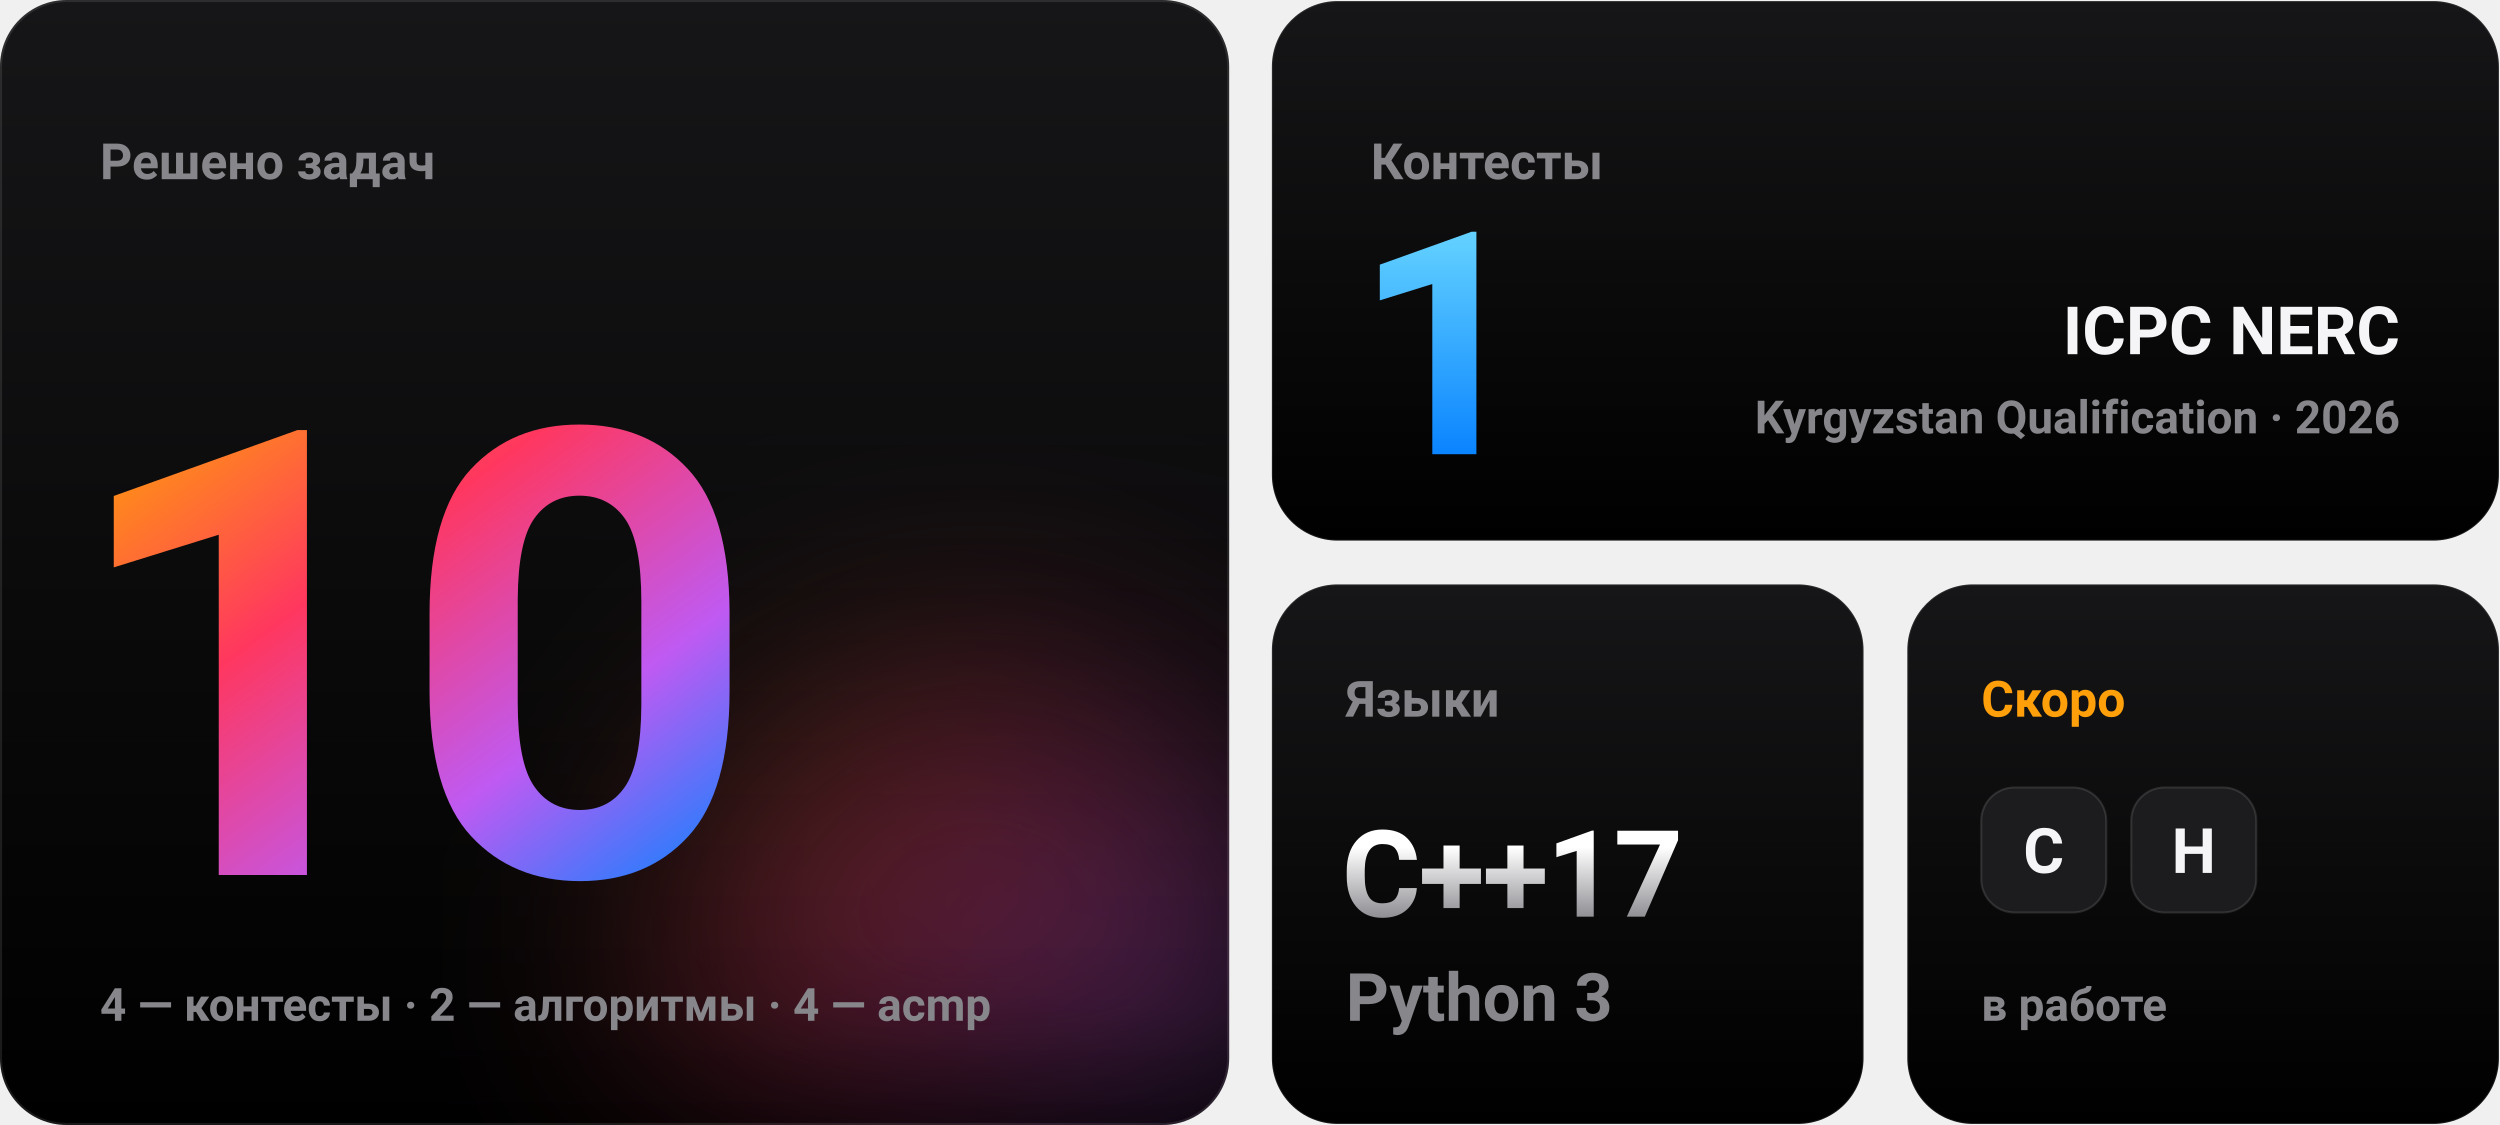
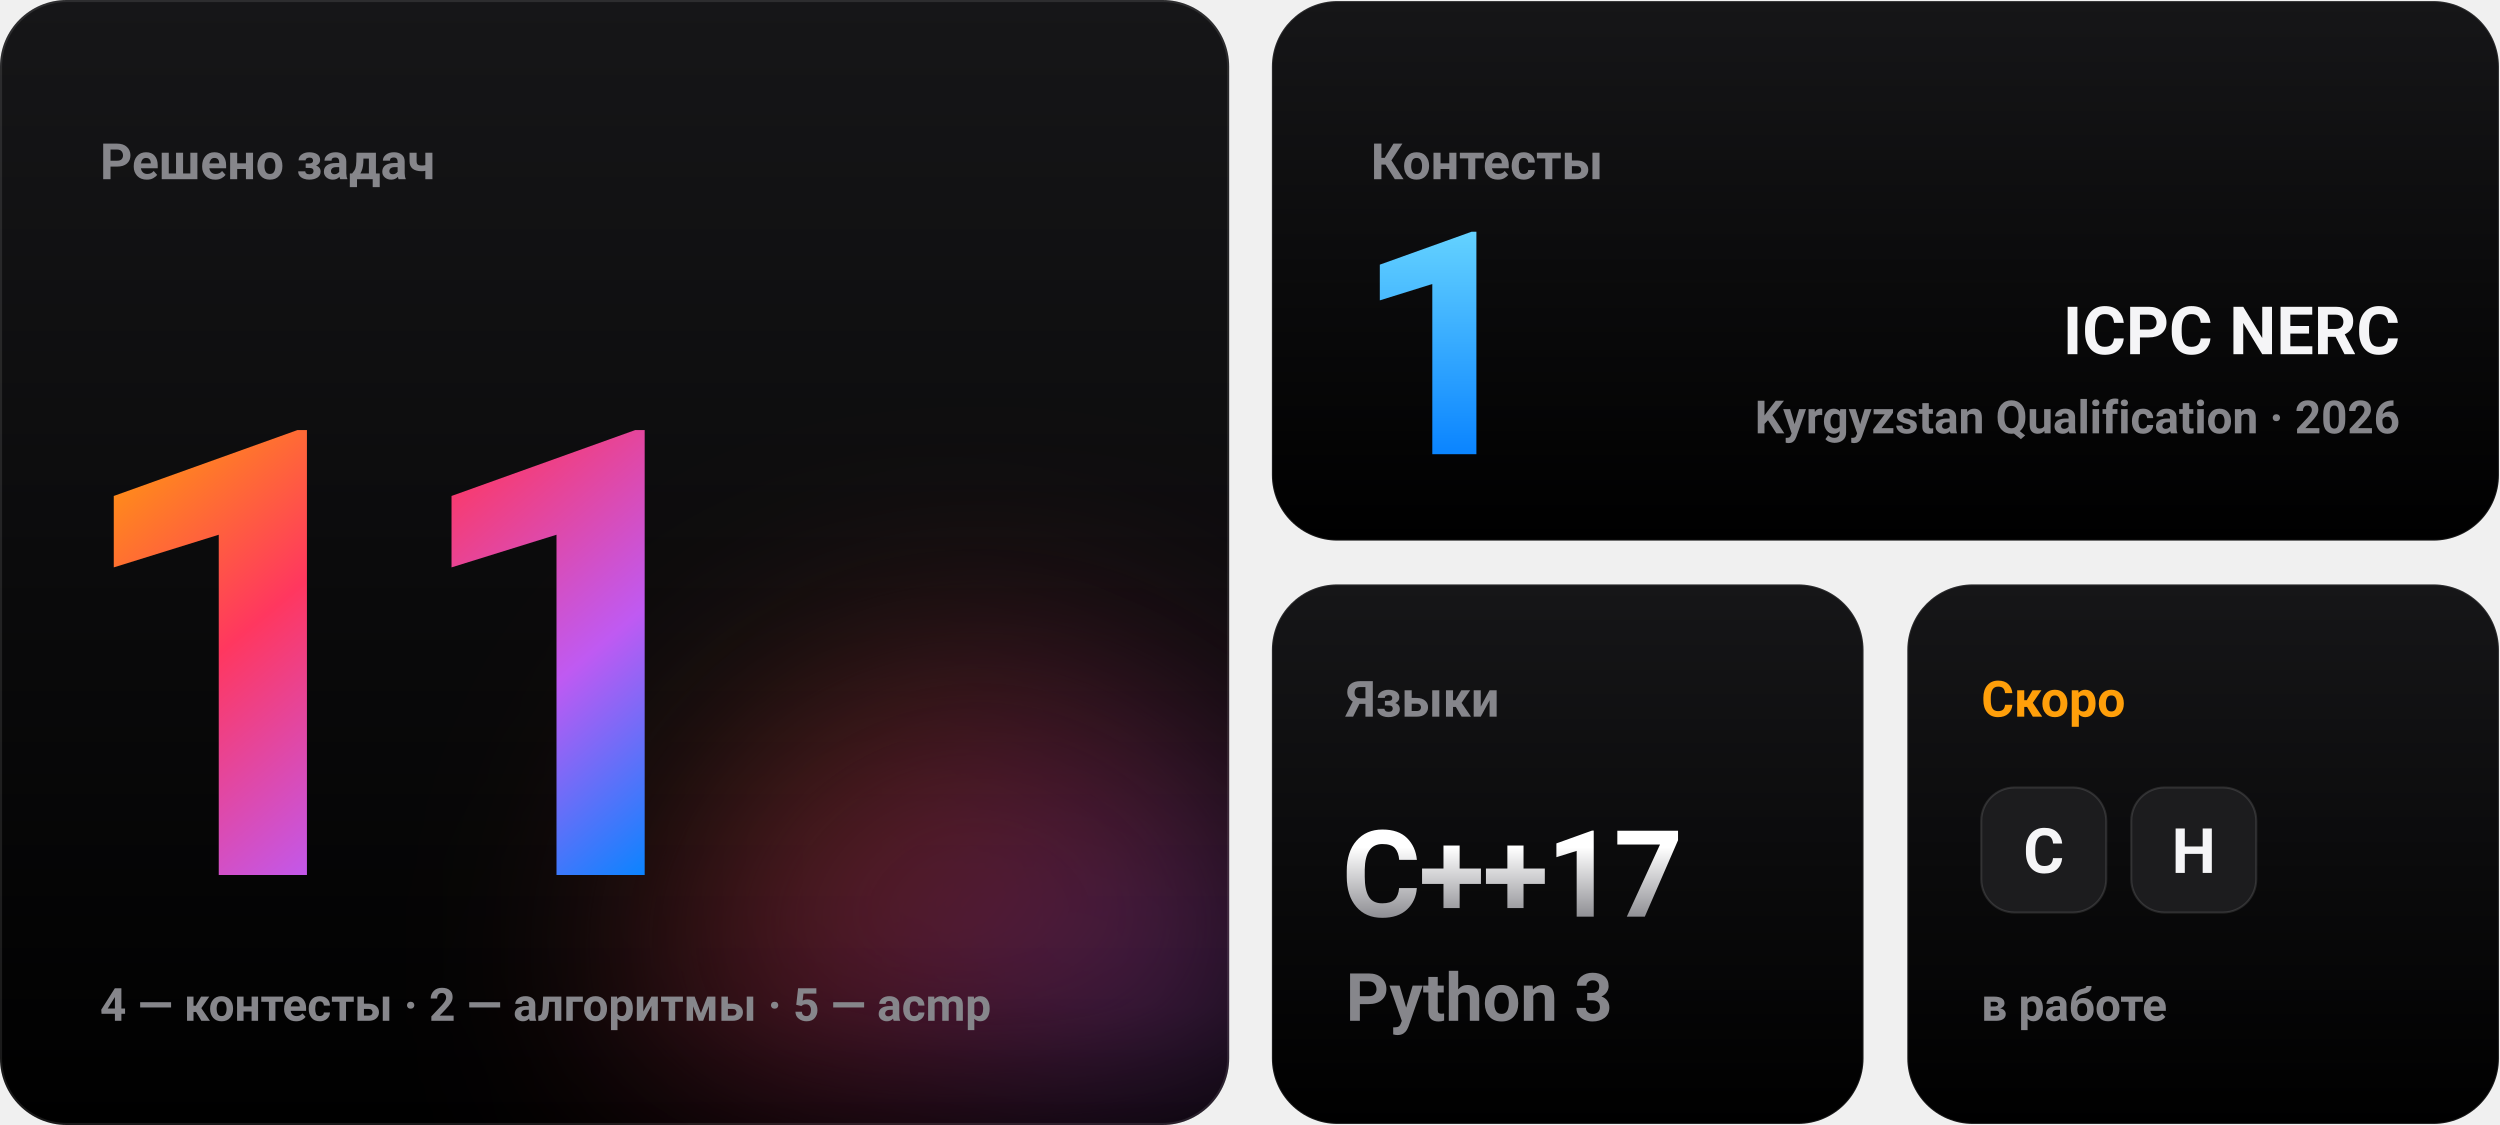
- <svg xmlns="http://www.w3.org/2000/svg" width="1200" height="540" viewBox="0 0 1200 540" role="img" aria-label="Решено задач: 10 (4 с контестов, 2 из алгоритмов, 4 с acmp). Контестов: 1. Скоро: C, H.">
+ <svg xmlns="http://www.w3.org/2000/svg" width="1200" height="540" viewBox="0 0 1200 540" role="img" aria-label="Решено задач: 11 (4 с контестов, 2 из алгоритмов, 5 с acmp). Контестов: 1. Скоро: C, H.">
  <defs>
    <linearGradient id="ai" x1="0" y1="0" x2="1" y2="1">
      <stop offset="0" stop-color="#ff9f0a" />
      <stop offset="0.35" stop-color="#ff375f" />
      <stop offset="0.7" stop-color="#bf5af2" />
      <stop offset="1" stop-color="#0a84ff" />
    </linearGradient>
    <linearGradient id="blue" x1="0" y1="0" x2="0" y2="1">
      <stop offset="0" stop-color="#64d2ff" />
      <stop offset="1" stop-color="#0a84ff" />
    </linearGradient>
    <linearGradient id="titanium" x1="0" y1="0" x2="0" y2="1">
      <stop offset="0.2" stop-color="#ffffff" />
      <stop offset="1" stop-color="#8e8e93" />
    </linearGradient>
    <linearGradient id="tile" x1="0" y1="0" x2="0" y2="1">
      <stop offset="0" stop-color="#161618" />
      <stop offset="1" stop-color="#000000" />
    </linearGradient>
    <filter id="blur" x="-100%" y="-100%" width="300%" height="300%">
      <feGaussianBlur stdDeviation="60" />
    </filter>
    <clipPath id="t1">
      <rect width="590" height="540" rx="32" />
    </clipPath>
  </defs>
  <g font-family="-apple-system, BlinkMacSystemFont, 'SF Pro Display', 'Segoe UI', Roboto, Helvetica, Arial, sans-serif">
    <g font-weight="600">
      <g clip-path="url(#t1)">
        <rect width="590" height="540" fill="url(#tile)" />
        <circle cx="470" cy="470" r="150" fill="url(#ai)" opacity="0.35" filter="url(#blur)" />
      </g>
      <rect x="0.5" y="0.5" width="589" height="539" rx="31.5" fill="none" stroke="#ffffff" stroke-opacity="0.1" />
      <text x="48" y="86" font-size="24" fill="#86868b">Решено задач</text>
      <g font-size="300" font-weight="700" letter-spacing="-10" fill="url(#ai)">
-         <text x="30" y="420" opacity="0">7<animate attributeName="opacity" values="0;1;0" keyTimes="0;0.000;0.250" calcMode="discrete" dur="0.8s" fill="freeze" />
+         <text x="30" y="420" opacity="0">8<animate attributeName="opacity" values="0;1;0" keyTimes="0;0.000;0.250" calcMode="discrete" dur="0.8s" fill="freeze" />
        </text>
-         <text x="30" y="420" opacity="0">8<animate attributeName="opacity" values="0;1;0" keyTimes="0;0.250;0.500" calcMode="discrete" dur="0.8s" fill="freeze" />
+         <text x="30" y="420" opacity="0">9<animate attributeName="opacity" values="0;1;0" keyTimes="0;0.250;0.500" calcMode="discrete" dur="0.8s" fill="freeze" />
        </text>
-         <text x="30" y="420" opacity="0">9<animate attributeName="opacity" values="0;1;0" keyTimes="0;0.500;0.750" calcMode="discrete" dur="0.8s" fill="freeze" />
+         <text x="30" y="420" opacity="0">10<animate attributeName="opacity" values="0;1;0" keyTimes="0;0.500;0.750" calcMode="discrete" dur="0.8s" fill="freeze" />
        </text>
-         <text x="30" y="420">10<animate attributeName="opacity" values="0;1" keyTimes="0;0.750" calcMode="discrete" dur="0.8s" fill="freeze" />
+         <text x="30" y="420">11<animate attributeName="opacity" values="0;1" keyTimes="0;0.750" calcMode="discrete" dur="0.8s" fill="freeze" />
        </text>
      </g>
-       <text x="48" y="490" font-size="22" fill="#86868b">4 — контесты  ·  2 — алгоритмы  ·  4 — acmp</text>
+       <text x="48" y="490" font-size="22" fill="#86868b">4 — контесты  ·  2 — алгоритмы  ·  5 — acmp</text>
      <rect x="610.5" y="0.5" width="589" height="259" rx="31.5" fill="url(#tile)" stroke="#ffffff" stroke-opacity="0.1" />
      <text x="658" y="86" font-size="24" fill="#86868b">Контесты</text>
      <text x="650" y="218" font-size="150" font-weight="700" letter-spacing="-4" fill="url(#blue)">1</text>
      <text x="1152" y="170" font-size="32" font-weight="700" fill="#f5f5f7" text-anchor="end">ICPC NERC</text>
      <text x="1152" y="208" font-size="22" fill="#86868b" text-anchor="end">Kyrgyzstan Qualification · 2026</text>
      <rect x="610.5" y="280.5" width="284" height="259" rx="31.5" fill="url(#tile)" stroke="#ffffff" stroke-opacity="0.1" />
      <text x="646" y="344" font-size="24" fill="#86868b">Языки</text>
      <text x="644" y="440" font-size="58" font-weight="700" letter-spacing="-1" fill="url(#titanium)">C++17</text>
      <text x="646" y="490" font-size="32" fill="#86868b">Python 3</text>
      <rect x="915.5" y="280.5" width="284" height="259" rx="31.5" fill="url(#tile)" stroke="#ffffff" stroke-opacity="0.1" />
      <text x="951" y="344" font-size="24" fill="#ff9f0a">Скоро</text>
      <rect x="951" y="378" width="60" height="60" rx="16" fill="#1c1c1e" stroke="#ffffff" stroke-opacity="0.12" />
      <text x="981" y="419" font-size="30" font-weight="700" fill="#f5f5f7" text-anchor="middle">C</text>
      <rect x="1023" y="378" width="60" height="60" rx="16" fill="#1c1c1e" stroke="#ffffff" stroke-opacity="0.12" />
      <text x="1053" y="419" font-size="30" font-weight="700" fill="#f5f5f7" text-anchor="middle">H</text>
      <text x="951" y="490" font-size="22" fill="#86868b">в работе</text>
    </g>
  </g>
</svg>
